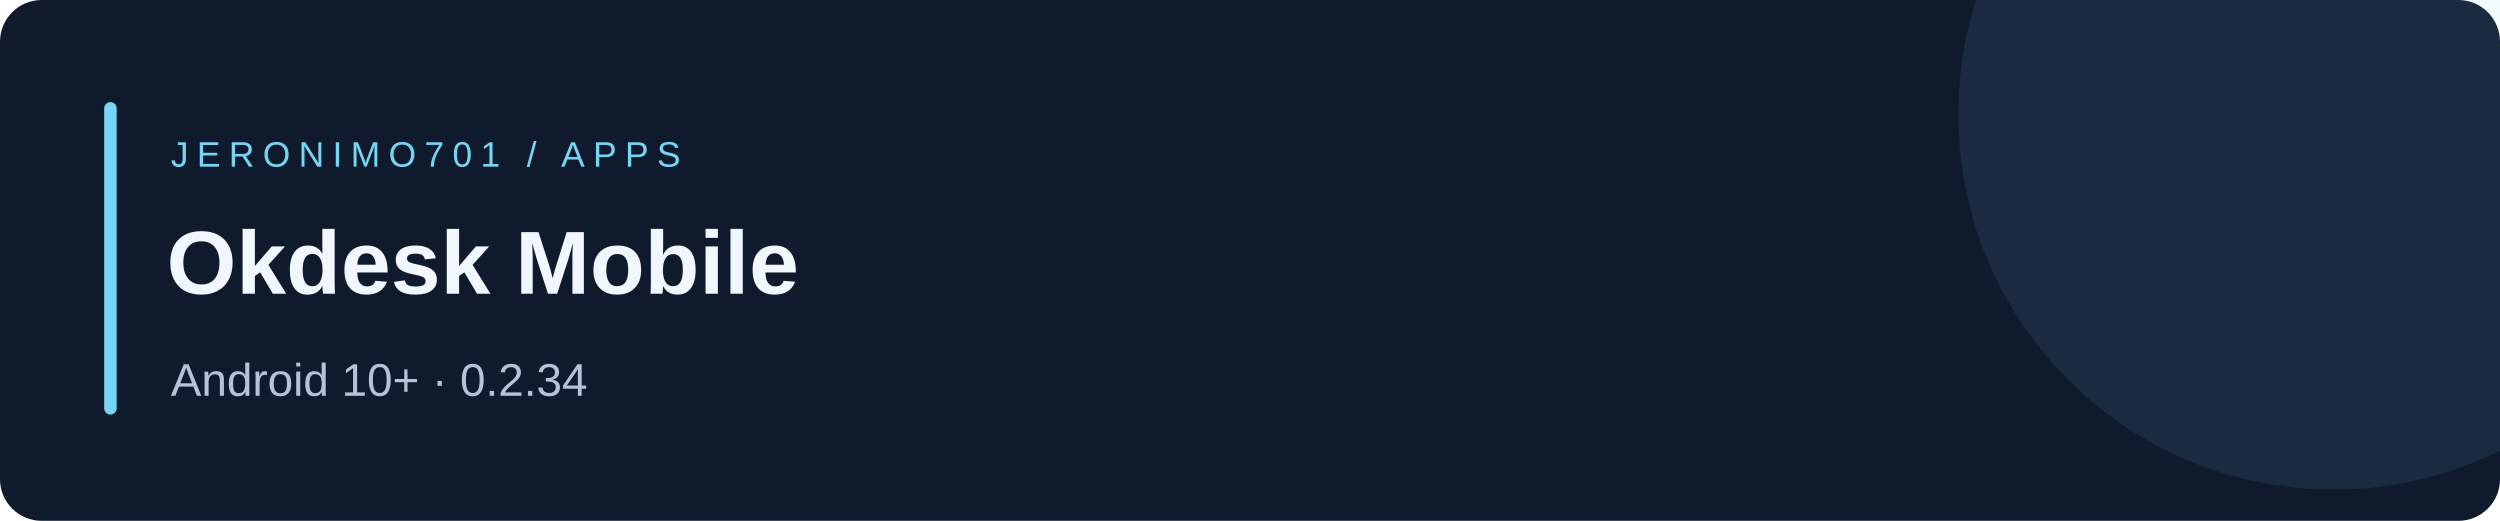
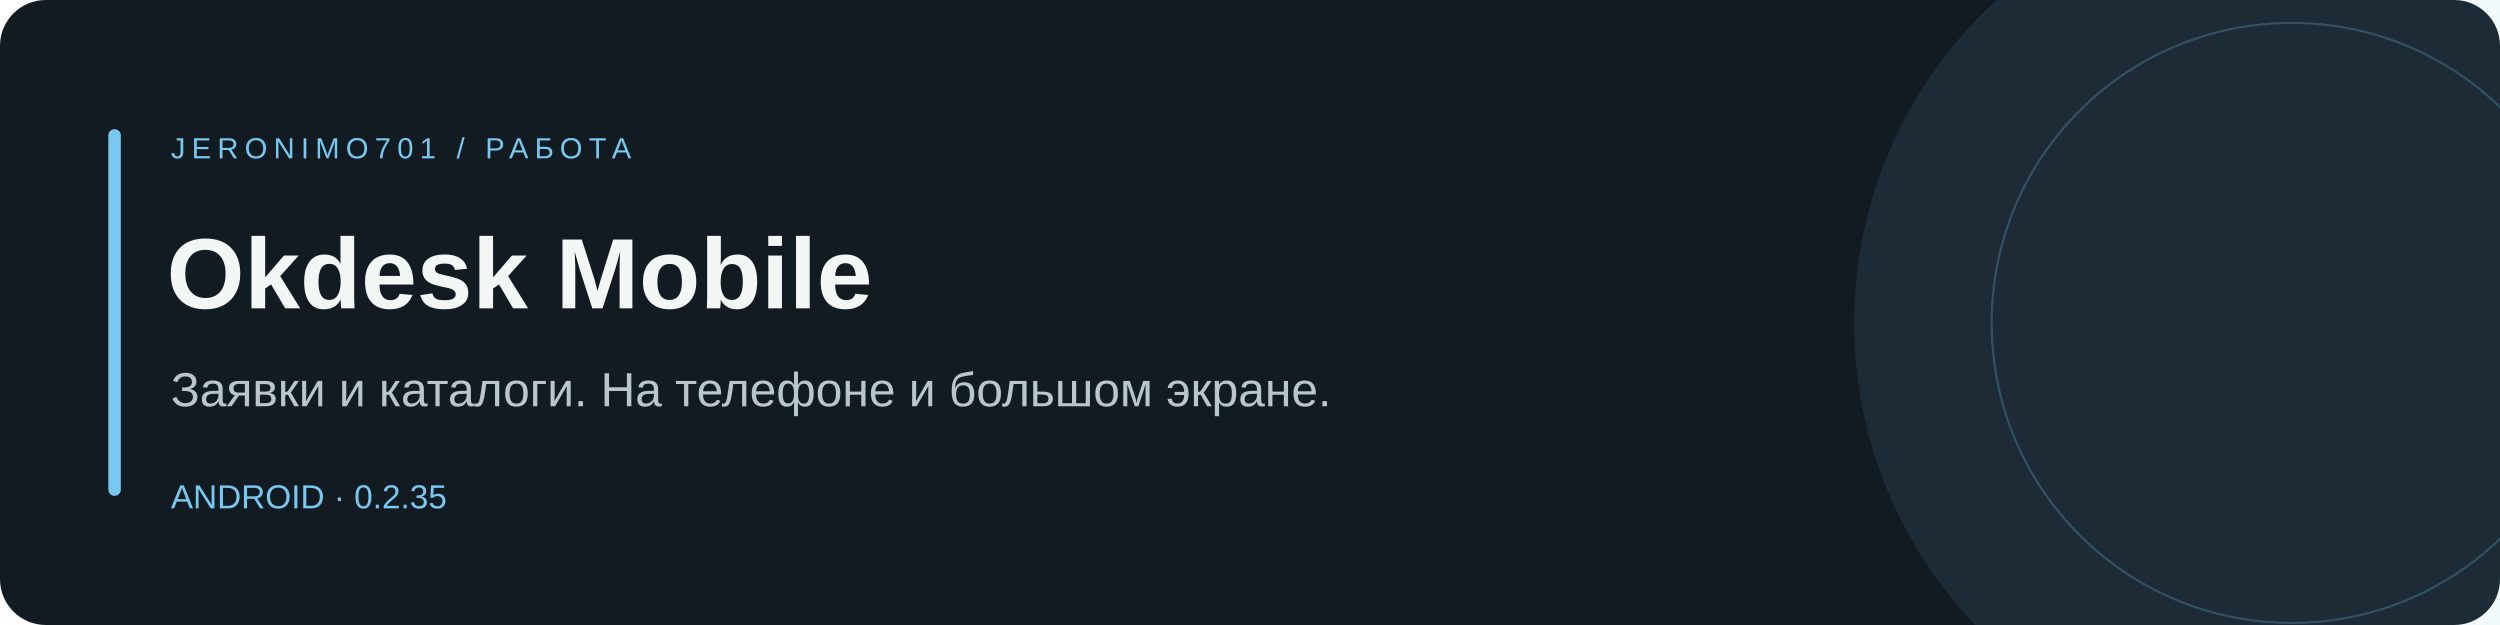
- <svg xmlns="http://www.w3.org/2000/svg" width="1200" height="250" viewBox="0 0 1200 250">
-   <rect width="1200" height="250" rx="20" fill="#101a2d" />
-   <circle cx="1120" cy="55" r="180" fill="#77d5f4" opacity=".09" />
-   <rect x="50" y="49" width="6" height="150" rx="3" fill="#77d5f4" />
-   <text x="82" y="80" font-family="Segoe UI,Arial,sans-serif" font-size="17" letter-spacing="4" fill="#77d5f4">JERONIMO701 / APPS</text>
-   <text x="80" y="141" font-family="Segoe UI,Arial,sans-serif" font-weight="700" font-size="43" fill="#f2f7ff">Okdesk Mobile</text>
-   <text x="82" y="190" font-family="Segoe UI,Arial,sans-serif" font-size="22" fill="#b4c3d8">Android 10+ · 0.2.34</text>
+ <svg xmlns="http://www.w3.org/2000/svg" width="1200" height="300" viewBox="0 0 1200 300">
+   <rect width="1200" height="300" rx="22" fill="#121a22" />
+   <circle cx="1100" cy="155" r="210" fill="#79c8ef" opacity=".10" />
+   <circle cx="1100" cy="155" r="144" fill="none" stroke="#79c8ef" opacity=".25" />
+   <path d="M55 65v170" stroke="#79c8ef" stroke-width="6" stroke-linecap="round" />
+   <text x="82" y="76" font-family="Segoe UI,Arial,sans-serif" font-size="14" letter-spacing="3" fill="#79c8ef">JERONIMO701 / РАБОТА</text>
+   <text x="80" y="148" font-family="Segoe UI,Arial,sans-serif" font-weight="700" font-size="48" fill="#f2f6f5">Okdesk Mobile</text>
+   <text x="82" y="195" font-family="Segoe UI,Arial,sans-serif" font-size="23" fill="#b9c6cb">Заявки и каталоги. На телефоне и большом экране.</text>
+   <text x="82" y="244" font-family="Segoe UI,Arial,sans-serif" font-size="16" fill="#79c8ef">ANDROID · 0.2.35</text>
</svg>
